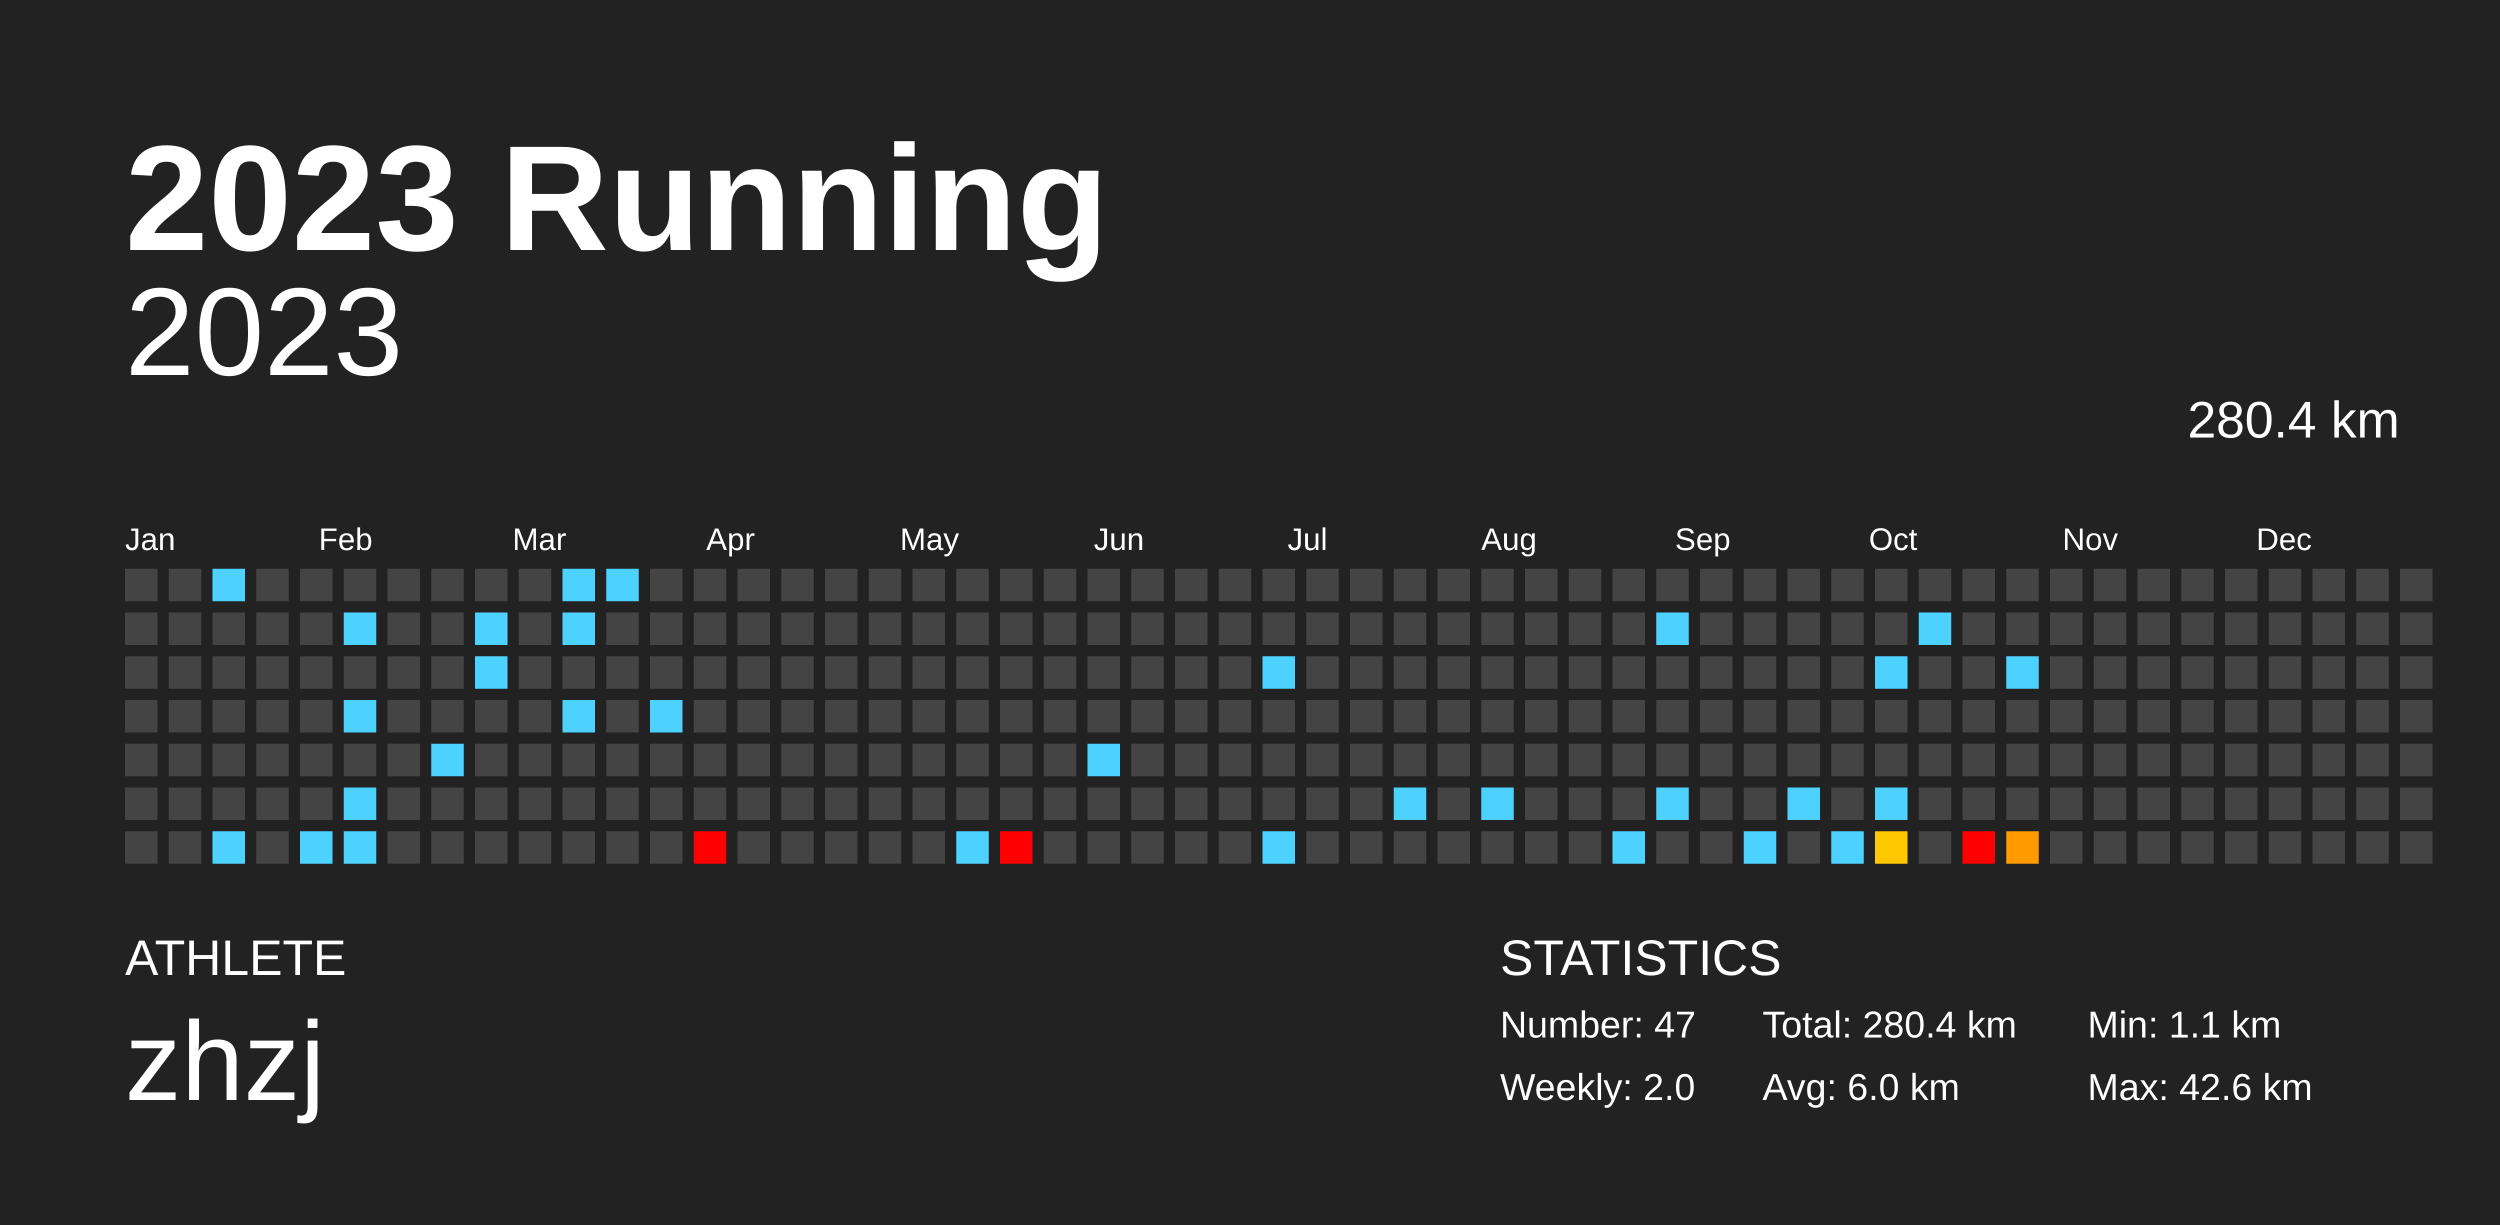
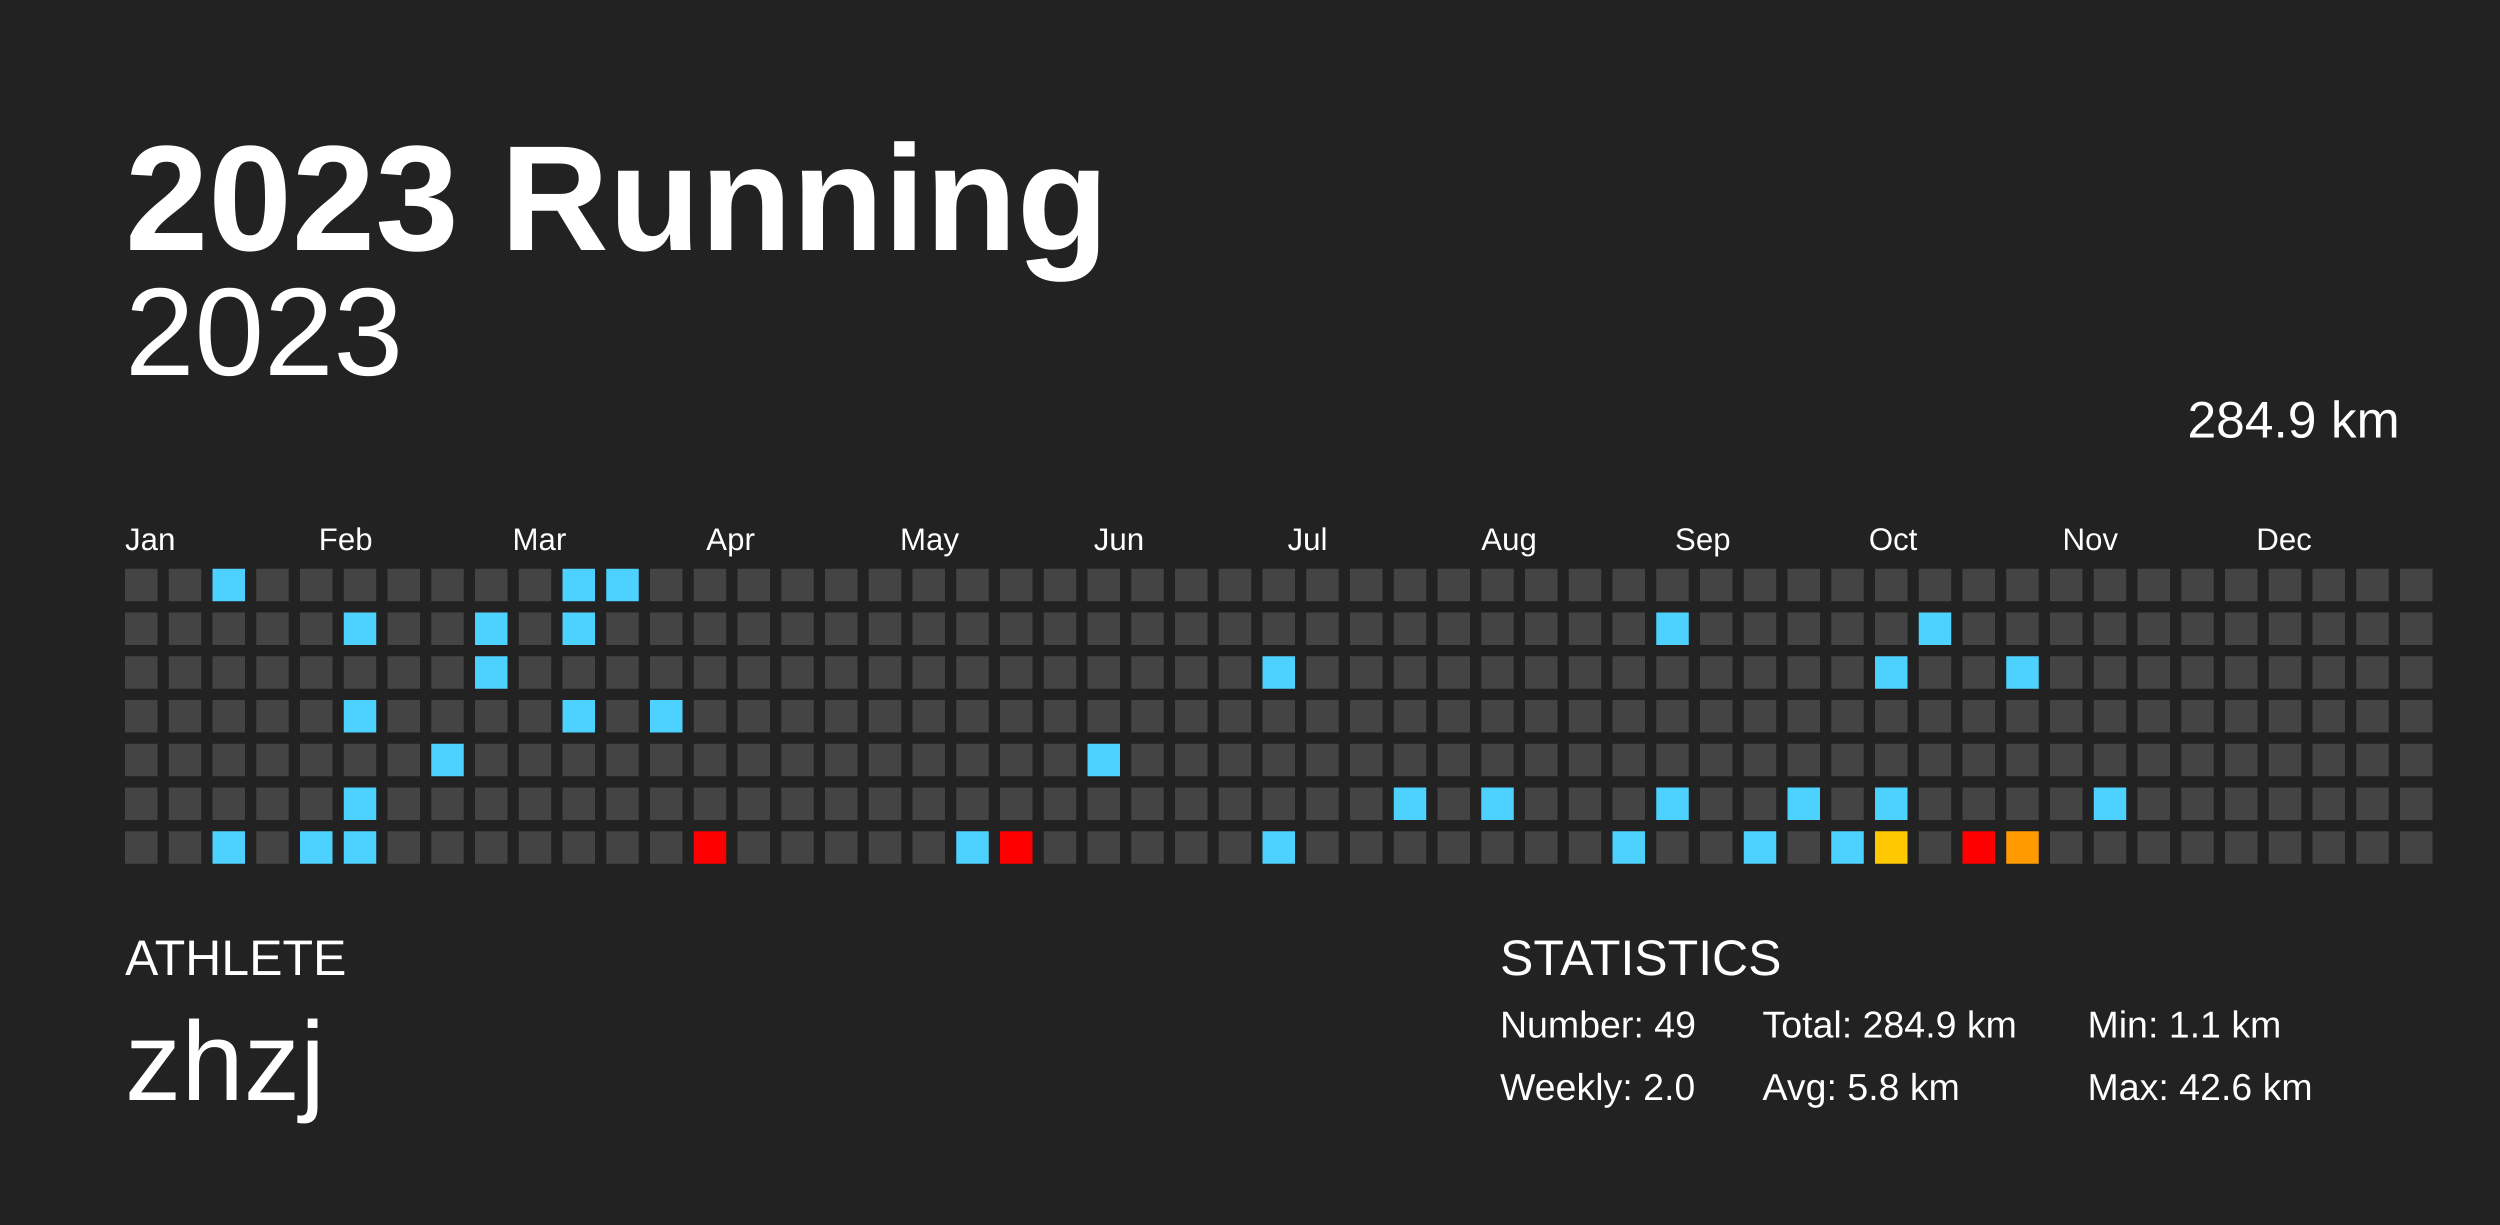
<svg xmlns="http://www.w3.org/2000/svg" baseProfile="full" height="98mm" version="1.1" viewBox="0,0,200,98" width="200mm">
  <defs />
  <rect fill="#222222" height="98" width="200" x="0" y="0" />
  <text fill="#FFFFFF" style="font-size:12px; font-family:Arial; font-weight:bold;" x="10" y="20">2023 Running</text>
  <text fill="#FFFFFF" style="font-size:4px; font-family:Arial" x="10" y="78">ATHLETE</text>
  <text fill="#FFFFFF" style="font-size:9px; font-family:Arial" x="10" y="88">zhzj</text>
  <text fill="#FFFFFF" style="font-size:4px; font-family:Arial" x="120" y="78">STATISTICS</text>
-   <text fill="#FFFFFF" style="font-size:3px; font-family:Arial" x="120" y="83">Number: 47</text>
+   <text fill="#FFFFFF" style="font-size:3px; font-family:Arial" x="120" y="83">Number: 49</text>
  <text fill="#FFFFFF" style="font-size:3px; font-family:Arial" x="120" y="88">Weekly: 2.0</text>
-   <text fill="#FFFFFF" style="font-size:3px; font-family:Arial" x="141" y="83">Total: 280.4 km</text>
-   <text fill="#FFFFFF" style="font-size:3px; font-family:Arial" x="141" y="88">Avg: 6.0 km</text>
+   <text fill="#FFFFFF" style="font-size:3px; font-family:Arial" x="141" y="83">Total: 284.9 km</text>
+   <text fill="#FFFFFF" style="font-size:3px; font-family:Arial" x="141" y="88">Avg: 5.8 km</text>
  <text fill="#FFFFFF" style="font-size:3px; font-family:Arial" x="167" y="83">Min: 1.1 km</text>
  <text fill="#FFFFFF" style="font-size:3px; font-family:Arial" x="167" y="88">Max: 42.6 km</text>
  <text alignment-baseline="hanging" fill="#FFFFFF" style="font-size:10.0px; font-family:Arial;" x="10" y="30">2023</text>
-   <text alignment-baseline="hanging" fill="#FFFFFF" style="font-size:4.125px; font-family:Arial;" x="175" y="35">280.4 km</text>
+   <text alignment-baseline="hanging" fill="#FFFFFF" style="font-size:4.125px; font-family:Arial;" x="175" y="35">284.9 km</text>
  <text fill="#FFFFFF" style="font-size:2.5px; font-family:Arial" x="10.0" y="44">Jan</text>
  <text fill="#FFFFFF" style="font-size:2.5px; font-family:Arial" x="25.5" y="44">Feb</text>
  <text fill="#FFFFFF" style="font-size:2.5px; font-family:Arial" x="41.0" y="44">Mar</text>
  <text fill="#FFFFFF" style="font-size:2.5px; font-family:Arial" x="56.5" y="44">Apr</text>
  <text fill="#FFFFFF" style="font-size:2.5px; font-family:Arial" x="72.0" y="44">May</text>
  <text fill="#FFFFFF" style="font-size:2.5px; font-family:Arial" x="87.5" y="44">Jun</text>
  <text fill="#FFFFFF" style="font-size:2.5px; font-family:Arial" x="103.0" y="44">Jul</text>
  <text fill="#FFFFFF" style="font-size:2.5px; font-family:Arial" x="118.5" y="44">Aug</text>
  <text fill="#FFFFFF" style="font-size:2.5px; font-family:Arial" x="134.0" y="44">Sep</text>
  <text fill="#FFFFFF" style="font-size:2.5px; font-family:Arial" x="149.5" y="44">Oct</text>
  <text fill="#FFFFFF" style="font-size:2.5px; font-family:Arial" x="165.0" y="44">Nov</text>
  <text fill="#FFFFFF" style="font-size:2.5px; font-family:Arial" x="180.5" y="44">Dec</text>
  <rect fill="#444444" height="2.6" width="2.6" x="10.0" y="45.5" />
  <rect fill="#444444" height="2.6" width="2.6" x="10.0" y="49.0" />
  <rect fill="#444444" height="2.6" width="2.6" x="10.0" y="52.5" />
  <rect fill="#444444" height="2.6" width="2.6" x="10.0" y="56.0" />
  <rect fill="#444444" height="2.6" width="2.6" x="10.0" y="59.5" />
  <rect fill="#444444" height="2.6" width="2.6" x="10.0" y="63.0" />
  <rect fill="#444444" height="2.6" width="2.6" x="10.0" y="66.5" />
  <rect fill="#444444" height="2.6" width="2.6" x="13.5" y="45.5" />
  <rect fill="#444444" height="2.6" width="2.6" x="13.5" y="49.0" />
  <rect fill="#444444" height="2.6" width="2.6" x="13.5" y="52.5" />
  <rect fill="#444444" height="2.6" width="2.6" x="13.5" y="56.0" />
  <rect fill="#444444" height="2.6" width="2.6" x="13.5" y="59.5" />
  <rect fill="#444444" height="2.6" width="2.6" x="13.5" y="63.0" />
  <rect fill="#444444" height="2.6" width="2.6" x="13.5" y="66.5" />
  <rect fill="#4dd2ff" height="2.6" width="2.6" x="17.0" y="45.5" />
  <rect fill="#444444" height="2.6" width="2.6" x="17.0" y="49.0" />
  <rect fill="#444444" height="2.6" width="2.6" x="17.0" y="52.5" />
  <rect fill="#444444" height="2.6" width="2.6" x="17.0" y="56.0" />
  <rect fill="#444444" height="2.6" width="2.6" x="17.0" y="59.5" />
  <rect fill="#444444" height="2.6" width="2.6" x="17.0" y="63.0" />
  <rect fill="#4dd2ff" height="2.6" width="2.6" x="17.0" y="66.5" />
  <rect fill="#444444" height="2.6" width="2.6" x="20.5" y="45.5" />
  <rect fill="#444444" height="2.6" width="2.6" x="20.5" y="49.0" />
  <rect fill="#444444" height="2.6" width="2.6" x="20.5" y="52.5" />
  <rect fill="#444444" height="2.6" width="2.6" x="20.5" y="56.0" />
  <rect fill="#444444" height="2.6" width="2.6" x="20.5" y="59.5" />
  <rect fill="#444444" height="2.6" width="2.6" x="20.5" y="63.0" />
  <rect fill="#444444" height="2.6" width="2.6" x="20.5" y="66.5" />
  <rect fill="#444444" height="2.6" width="2.6" x="24.0" y="45.5" />
  <rect fill="#444444" height="2.6" width="2.6" x="24.0" y="49.0" />
  <rect fill="#444444" height="2.6" width="2.6" x="24.0" y="52.5" />
  <rect fill="#444444" height="2.6" width="2.6" x="24.0" y="56.0" />
  <rect fill="#444444" height="2.6" width="2.6" x="24.0" y="59.5" />
  <rect fill="#444444" height="2.6" width="2.6" x="24.0" y="63.0" />
  <rect fill="#4dd2ff" height="2.6" width="2.6" x="24.0" y="66.5" />
  <rect fill="#444444" height="2.6" width="2.6" x="27.5" y="45.5" />
  <rect fill="#4dd2ff" height="2.6" width="2.6" x="27.5" y="49.0" />
  <rect fill="#444444" height="2.6" width="2.6" x="27.5" y="52.5" />
  <rect fill="#4dd2ff" height="2.6" width="2.6" x="27.5" y="56.0" />
  <rect fill="#444444" height="2.6" width="2.6" x="27.5" y="59.5" />
  <rect fill="#4dd2ff" height="2.6" width="2.6" x="27.5" y="63.0" />
  <rect fill="#4dd2ff" height="2.6" width="2.6" x="27.5" y="66.5" />
  <rect fill="#444444" height="2.6" width="2.6" x="31.0" y="45.5" />
  <rect fill="#444444" height="2.6" width="2.6" x="31.0" y="49.0" />
  <rect fill="#444444" height="2.6" width="2.6" x="31.0" y="52.5" />
  <rect fill="#444444" height="2.6" width="2.6" x="31.0" y="56.0" />
  <rect fill="#444444" height="2.6" width="2.6" x="31.0" y="59.5" />
  <rect fill="#444444" height="2.6" width="2.6" x="31.0" y="63.0" />
  <rect fill="#444444" height="2.6" width="2.6" x="31.0" y="66.5" />
  <rect fill="#444444" height="2.6" width="2.6" x="34.5" y="45.5" />
  <rect fill="#444444" height="2.6" width="2.6" x="34.5" y="49.0" />
  <rect fill="#444444" height="2.6" width="2.6" x="34.5" y="52.5" />
  <rect fill="#444444" height="2.6" width="2.6" x="34.5" y="56.0" />
  <rect fill="#4dd2ff" height="2.6" width="2.6" x="34.5" y="59.5" />
  <rect fill="#444444" height="2.6" width="2.6" x="34.5" y="63.0" />
  <rect fill="#444444" height="2.6" width="2.6" x="34.5" y="66.5" />
  <rect fill="#444444" height="2.6" width="2.6" x="38.0" y="45.5" />
  <rect fill="#4dd2ff" height="2.6" width="2.6" x="38.0" y="49.0" />
  <rect fill="#4dd2ff" height="2.6" width="2.6" x="38.0" y="52.5" />
  <rect fill="#444444" height="2.6" width="2.6" x="38.0" y="56.0" />
  <rect fill="#444444" height="2.6" width="2.6" x="38.0" y="59.5" />
  <rect fill="#444444" height="2.6" width="2.6" x="38.0" y="63.0" />
  <rect fill="#444444" height="2.6" width="2.6" x="38.0" y="66.5" />
  <rect fill="#444444" height="2.6" width="2.6" x="41.5" y="45.5" />
  <rect fill="#444444" height="2.6" width="2.6" x="41.5" y="49.0" />
  <rect fill="#444444" height="2.6" width="2.6" x="41.5" y="52.5" />
  <rect fill="#444444" height="2.6" width="2.6" x="41.5" y="56.0" />
  <rect fill="#444444" height="2.6" width="2.6" x="41.5" y="59.5" />
  <rect fill="#444444" height="2.6" width="2.6" x="41.5" y="63.0" />
  <rect fill="#444444" height="2.6" width="2.6" x="41.5" y="66.5" />
  <rect fill="#4dd2ff" height="2.6" width="2.6" x="45.0" y="45.5" />
  <rect fill="#4dd2ff" height="2.6" width="2.6" x="45.0" y="49.0" />
  <rect fill="#444444" height="2.6" width="2.6" x="45.0" y="52.5" />
  <rect fill="#4dd2ff" height="2.6" width="2.6" x="45.0" y="56.0" />
  <rect fill="#444444" height="2.6" width="2.6" x="45.0" y="59.5" />
  <rect fill="#444444" height="2.6" width="2.6" x="45.0" y="63.0" />
  <rect fill="#444444" height="2.6" width="2.6" x="45.0" y="66.5" />
  <rect fill="#4dd2ff" height="2.6" width="2.6" x="48.5" y="45.5" />
  <rect fill="#444444" height="2.6" width="2.6" x="48.5" y="49.0" />
  <rect fill="#444444" height="2.6" width="2.6" x="48.5" y="52.5" />
  <rect fill="#444444" height="2.6" width="2.6" x="48.5" y="56.0" />
  <rect fill="#444444" height="2.6" width="2.6" x="48.5" y="59.5" />
  <rect fill="#444444" height="2.6" width="2.6" x="48.5" y="63.0" />
  <rect fill="#444444" height="2.6" width="2.6" x="48.5" y="66.5" />
  <rect fill="#444444" height="2.6" width="2.6" x="52.0" y="45.5" />
  <rect fill="#444444" height="2.6" width="2.6" x="52.0" y="49.0" />
  <rect fill="#444444" height="2.6" width="2.6" x="52.0" y="52.5" />
  <rect fill="#4dd2ff" height="2.6" width="2.6" x="52.0" y="56.0" />
  <rect fill="#444444" height="2.6" width="2.6" x="52.0" y="59.5" />
  <rect fill="#444444" height="2.6" width="2.6" x="52.0" y="63.0" />
  <rect fill="#444444" height="2.6" width="2.6" x="52.0" y="66.5" />
  <rect fill="#444444" height="2.6" width="2.6" x="55.5" y="45.5" />
  <rect fill="#444444" height="2.6" width="2.6" x="55.5" y="49.0" />
  <rect fill="#444444" height="2.6" width="2.6" x="55.5" y="52.5" />
  <rect fill="#444444" height="2.6" width="2.6" x="55.5" y="56.0" />
  <rect fill="#444444" height="2.6" width="2.6" x="55.5" y="59.5" />
  <rect fill="#444444" height="2.6" width="2.6" x="55.5" y="63.0" />
  <rect fill="red" height="2.6" width="2.6" x="55.5" y="66.5" />
  <rect fill="#444444" height="2.6" width="2.6" x="59.0" y="45.5" />
  <rect fill="#444444" height="2.6" width="2.6" x="59.0" y="49.0" />
  <rect fill="#444444" height="2.6" width="2.6" x="59.0" y="52.5" />
  <rect fill="#444444" height="2.6" width="2.6" x="59.0" y="56.0" />
  <rect fill="#444444" height="2.6" width="2.6" x="59.0" y="59.5" />
  <rect fill="#444444" height="2.6" width="2.6" x="59.0" y="63.0" />
  <rect fill="#444444" height="2.6" width="2.6" x="59.0" y="66.5" />
  <rect fill="#444444" height="2.6" width="2.6" x="62.5" y="45.5" />
  <rect fill="#444444" height="2.6" width="2.6" x="62.5" y="49.0" />
  <rect fill="#444444" height="2.6" width="2.6" x="62.5" y="52.5" />
  <rect fill="#444444" height="2.6" width="2.6" x="62.5" y="56.0" />
  <rect fill="#444444" height="2.6" width="2.6" x="62.5" y="59.5" />
  <rect fill="#444444" height="2.6" width="2.6" x="62.5" y="63.0" />
  <rect fill="#444444" height="2.6" width="2.6" x="62.5" y="66.5" />
  <rect fill="#444444" height="2.6" width="2.6" x="66.0" y="45.5" />
  <rect fill="#444444" height="2.6" width="2.6" x="66.0" y="49.0" />
  <rect fill="#444444" height="2.6" width="2.6" x="66.0" y="52.5" />
  <rect fill="#444444" height="2.6" width="2.6" x="66.0" y="56.0" />
  <rect fill="#444444" height="2.6" width="2.6" x="66.0" y="59.5" />
  <rect fill="#444444" height="2.6" width="2.6" x="66.0" y="63.0" />
  <rect fill="#444444" height="2.6" width="2.6" x="66.0" y="66.5" />
  <rect fill="#444444" height="2.6" width="2.6" x="69.5" y="45.5" />
  <rect fill="#444444" height="2.6" width="2.6" x="69.5" y="49.0" />
  <rect fill="#444444" height="2.6" width="2.6" x="69.5" y="52.5" />
  <rect fill="#444444" height="2.6" width="2.6" x="69.5" y="56.0" />
  <rect fill="#444444" height="2.6" width="2.6" x="69.5" y="59.5" />
  <rect fill="#444444" height="2.6" width="2.6" x="69.5" y="63.0" />
  <rect fill="#444444" height="2.6" width="2.6" x="69.5" y="66.5" />
  <rect fill="#444444" height="2.6" width="2.6" x="73.0" y="45.5" />
  <rect fill="#444444" height="2.6" width="2.6" x="73.0" y="49.0" />
  <rect fill="#444444" height="2.6" width="2.6" x="73.0" y="52.5" />
  <rect fill="#444444" height="2.6" width="2.6" x="73.0" y="56.0" />
  <rect fill="#444444" height="2.6" width="2.6" x="73.0" y="59.5" />
  <rect fill="#444444" height="2.6" width="2.6" x="73.0" y="63.0" />
  <rect fill="#444444" height="2.6" width="2.6" x="73.0" y="66.5" />
  <rect fill="#444444" height="2.6" width="2.6" x="76.5" y="45.5" />
  <rect fill="#444444" height="2.6" width="2.6" x="76.5" y="49.0" />
  <rect fill="#444444" height="2.6" width="2.6" x="76.5" y="52.5" />
  <rect fill="#444444" height="2.6" width="2.6" x="76.5" y="56.0" />
  <rect fill="#444444" height="2.6" width="2.6" x="76.5" y="59.5" />
  <rect fill="#444444" height="2.6" width="2.6" x="76.5" y="63.0" />
  <rect fill="#4dd2ff" height="2.6" width="2.6" x="76.5" y="66.5" />
  <rect fill="#444444" height="2.6" width="2.6" x="80.0" y="45.5" />
  <rect fill="#444444" height="2.6" width="2.6" x="80.0" y="49.0" />
  <rect fill="#444444" height="2.6" width="2.6" x="80.0" y="52.5" />
  <rect fill="#444444" height="2.6" width="2.6" x="80.0" y="56.0" />
  <rect fill="#444444" height="2.6" width="2.6" x="80.0" y="59.5" />
  <rect fill="#444444" height="2.6" width="2.6" x="80.0" y="63.0" />
  <rect fill="red" height="2.6" width="2.6" x="80.0" y="66.5" />
  <rect fill="#444444" height="2.6" width="2.6" x="83.5" y="45.5" />
  <rect fill="#444444" height="2.6" width="2.6" x="83.5" y="49.0" />
  <rect fill="#444444" height="2.6" width="2.6" x="83.5" y="52.5" />
  <rect fill="#444444" height="2.6" width="2.6" x="83.5" y="56.0" />
  <rect fill="#444444" height="2.6" width="2.6" x="83.5" y="59.5" />
  <rect fill="#444444" height="2.6" width="2.6" x="83.5" y="63.0" />
  <rect fill="#444444" height="2.6" width="2.6" x="83.5" y="66.5" />
  <rect fill="#444444" height="2.6" width="2.6" x="87.0" y="45.5" />
  <rect fill="#444444" height="2.6" width="2.6" x="87.0" y="49.0" />
  <rect fill="#444444" height="2.6" width="2.6" x="87.0" y="52.5" />
  <rect fill="#444444" height="2.6" width="2.6" x="87.0" y="56.0" />
  <rect fill="#4dd2ff" height="2.6" width="2.6" x="87.0" y="59.5" />
  <rect fill="#444444" height="2.6" width="2.6" x="87.0" y="63.0" />
  <rect fill="#444444" height="2.6" width="2.6" x="87.0" y="66.5" />
  <rect fill="#444444" height="2.6" width="2.6" x="90.5" y="45.5" />
  <rect fill="#444444" height="2.6" width="2.6" x="90.5" y="49.0" />
  <rect fill="#444444" height="2.6" width="2.6" x="90.5" y="52.5" />
  <rect fill="#444444" height="2.6" width="2.6" x="90.5" y="56.0" />
  <rect fill="#444444" height="2.6" width="2.6" x="90.5" y="59.5" />
  <rect fill="#444444" height="2.6" width="2.6" x="90.5" y="63.0" />
  <rect fill="#444444" height="2.6" width="2.6" x="90.5" y="66.5" />
  <rect fill="#444444" height="2.6" width="2.6" x="94.0" y="45.5" />
  <rect fill="#444444" height="2.6" width="2.6" x="94.0" y="49.0" />
  <rect fill="#444444" height="2.6" width="2.6" x="94.0" y="52.5" />
  <rect fill="#444444" height="2.6" width="2.6" x="94.0" y="56.0" />
  <rect fill="#444444" height="2.6" width="2.6" x="94.0" y="59.5" />
  <rect fill="#444444" height="2.6" width="2.6" x="94.0" y="63.0" />
  <rect fill="#444444" height="2.6" width="2.6" x="94.0" y="66.5" />
  <rect fill="#444444" height="2.6" width="2.6" x="97.5" y="45.5" />
  <rect fill="#444444" height="2.6" width="2.6" x="97.5" y="49.0" />
  <rect fill="#444444" height="2.6" width="2.6" x="97.5" y="52.5" />
  <rect fill="#444444" height="2.6" width="2.6" x="97.5" y="56.0" />
  <rect fill="#444444" height="2.6" width="2.6" x="97.5" y="59.5" />
  <rect fill="#444444" height="2.6" width="2.6" x="97.5" y="63.0" />
  <rect fill="#444444" height="2.6" width="2.6" x="97.5" y="66.5" />
  <rect fill="#444444" height="2.6" width="2.6" x="101.0" y="45.5" />
  <rect fill="#444444" height="2.6" width="2.6" x="101.0" y="49.0" />
  <rect fill="#4dd2ff" height="2.6" width="2.6" x="101.0" y="52.5" />
  <rect fill="#444444" height="2.6" width="2.6" x="101.0" y="56.0" />
  <rect fill="#444444" height="2.6" width="2.6" x="101.0" y="59.5" />
  <rect fill="#444444" height="2.6" width="2.6" x="101.0" y="63.0" />
  <rect fill="#4dd2ff" height="2.6" width="2.6" x="101.0" y="66.5" />
  <rect fill="#444444" height="2.6" width="2.6" x="104.5" y="45.5" />
  <rect fill="#444444" height="2.6" width="2.6" x="104.5" y="49.0" />
  <rect fill="#444444" height="2.6" width="2.6" x="104.5" y="52.5" />
  <rect fill="#444444" height="2.6" width="2.6" x="104.5" y="56.0" />
  <rect fill="#444444" height="2.6" width="2.6" x="104.5" y="59.5" />
  <rect fill="#444444" height="2.6" width="2.6" x="104.5" y="63.0" />
  <rect fill="#444444" height="2.6" width="2.6" x="104.5" y="66.5" />
  <rect fill="#444444" height="2.6" width="2.6" x="108.0" y="45.5" />
  <rect fill="#444444" height="2.6" width="2.6" x="108.0" y="49.0" />
  <rect fill="#444444" height="2.6" width="2.6" x="108.0" y="52.5" />
  <rect fill="#444444" height="2.6" width="2.6" x="108.0" y="56.0" />
  <rect fill="#444444" height="2.6" width="2.6" x="108.0" y="59.5" />
  <rect fill="#444444" height="2.6" width="2.6" x="108.0" y="63.0" />
  <rect fill="#444444" height="2.6" width="2.6" x="108.0" y="66.5" />
  <rect fill="#444444" height="2.6" width="2.6" x="111.5" y="45.5" />
  <rect fill="#444444" height="2.6" width="2.6" x="111.5" y="49.0" />
  <rect fill="#444444" height="2.6" width="2.6" x="111.5" y="52.5" />
  <rect fill="#444444" height="2.6" width="2.6" x="111.5" y="56.0" />
  <rect fill="#444444" height="2.6" width="2.6" x="111.5" y="59.5" />
  <rect fill="#4dd2ff" height="2.6" width="2.6" x="111.5" y="63.0" />
  <rect fill="#444444" height="2.6" width="2.6" x="111.5" y="66.5" />
  <rect fill="#444444" height="2.6" width="2.6" x="115.0" y="45.5" />
  <rect fill="#444444" height="2.6" width="2.6" x="115.0" y="49.0" />
  <rect fill="#444444" height="2.6" width="2.6" x="115.0" y="52.5" />
  <rect fill="#444444" height="2.6" width="2.6" x="115.0" y="56.0" />
  <rect fill="#444444" height="2.6" width="2.6" x="115.0" y="59.5" />
  <rect fill="#444444" height="2.6" width="2.6" x="115.0" y="63.0" />
  <rect fill="#444444" height="2.6" width="2.6" x="115.0" y="66.5" />
  <rect fill="#444444" height="2.6" width="2.6" x="118.5" y="45.5" />
  <rect fill="#444444" height="2.6" width="2.6" x="118.5" y="49.0" />
  <rect fill="#444444" height="2.6" width="2.6" x="118.5" y="52.5" />
  <rect fill="#444444" height="2.6" width="2.6" x="118.5" y="56.0" />
  <rect fill="#444444" height="2.6" width="2.6" x="118.5" y="59.5" />
  <rect fill="#4dd2ff" height="2.6" width="2.6" x="118.5" y="63.0" />
  <rect fill="#444444" height="2.6" width="2.6" x="118.5" y="66.5" />
  <rect fill="#444444" height="2.6" width="2.6" x="122.0" y="45.5" />
  <rect fill="#444444" height="2.6" width="2.6" x="122.0" y="49.0" />
  <rect fill="#444444" height="2.6" width="2.6" x="122.0" y="52.5" />
  <rect fill="#444444" height="2.6" width="2.6" x="122.0" y="56.0" />
  <rect fill="#444444" height="2.6" width="2.6" x="122.0" y="59.5" />
  <rect fill="#444444" height="2.6" width="2.6" x="122.0" y="63.0" />
  <rect fill="#444444" height="2.6" width="2.6" x="122.0" y="66.5" />
  <rect fill="#444444" height="2.6" width="2.6" x="125.5" y="45.5" />
  <rect fill="#444444" height="2.6" width="2.6" x="125.5" y="49.0" />
  <rect fill="#444444" height="2.6" width="2.6" x="125.5" y="52.5" />
  <rect fill="#444444" height="2.6" width="2.6" x="125.5" y="56.0" />
  <rect fill="#444444" height="2.6" width="2.6" x="125.5" y="59.5" />
  <rect fill="#444444" height="2.6" width="2.6" x="125.5" y="63.0" />
  <rect fill="#444444" height="2.6" width="2.6" x="125.5" y="66.5" />
  <rect fill="#444444" height="2.6" width="2.6" x="129.0" y="45.5" />
  <rect fill="#444444" height="2.6" width="2.6" x="129.0" y="49.0" />
  <rect fill="#444444" height="2.6" width="2.6" x="129.0" y="52.5" />
  <rect fill="#444444" height="2.6" width="2.6" x="129.0" y="56.0" />
  <rect fill="#444444" height="2.6" width="2.6" x="129.0" y="59.5" />
  <rect fill="#444444" height="2.6" width="2.6" x="129.0" y="63.0" />
  <rect fill="#4dd2ff" height="2.6" width="2.6" x="129.0" y="66.5" />
  <rect fill="#444444" height="2.6" width="2.6" x="132.5" y="45.5" />
  <rect fill="#4dd2ff" height="2.6" width="2.6" x="132.5" y="49.0" />
  <rect fill="#444444" height="2.6" width="2.6" x="132.5" y="52.5" />
  <rect fill="#444444" height="2.6" width="2.6" x="132.5" y="56.0" />
  <rect fill="#444444" height="2.6" width="2.6" x="132.5" y="59.5" />
  <rect fill="#4dd2ff" height="2.6" width="2.6" x="132.5" y="63.0" />
  <rect fill="#444444" height="2.6" width="2.6" x="132.5" y="66.5" />
  <rect fill="#444444" height="2.6" width="2.6" x="136.0" y="45.5" />
  <rect fill="#444444" height="2.6" width="2.6" x="136.0" y="49.0" />
  <rect fill="#444444" height="2.6" width="2.6" x="136.0" y="52.5" />
  <rect fill="#444444" height="2.6" width="2.6" x="136.0" y="56.0" />
  <rect fill="#444444" height="2.6" width="2.6" x="136.0" y="59.5" />
  <rect fill="#444444" height="2.6" width="2.6" x="136.0" y="63.0" />
  <rect fill="#444444" height="2.6" width="2.6" x="136.0" y="66.5" />
  <rect fill="#444444" height="2.6" width="2.6" x="139.5" y="45.5" />
  <rect fill="#444444" height="2.6" width="2.6" x="139.5" y="49.0" />
  <rect fill="#444444" height="2.6" width="2.6" x="139.5" y="52.5" />
  <rect fill="#444444" height="2.6" width="2.6" x="139.5" y="56.0" />
  <rect fill="#444444" height="2.6" width="2.6" x="139.5" y="59.5" />
  <rect fill="#444444" height="2.6" width="2.6" x="139.5" y="63.0" />
  <rect fill="#4dd2ff" height="2.6" width="2.6" x="139.5" y="66.5" />
  <rect fill="#444444" height="2.6" width="2.6" x="143.0" y="45.5" />
  <rect fill="#444444" height="2.6" width="2.6" x="143.0" y="49.0" />
  <rect fill="#444444" height="2.6" width="2.6" x="143.0" y="52.5" />
  <rect fill="#444444" height="2.6" width="2.6" x="143.0" y="56.0" />
  <rect fill="#444444" height="2.6" width="2.6" x="143.0" y="59.5" />
  <rect fill="#4dd2ff" height="2.6" width="2.6" x="143.0" y="63.0" />
  <rect fill="#444444" height="2.6" width="2.6" x="143.0" y="66.5" />
  <rect fill="#444444" height="2.6" width="2.6" x="146.5" y="45.5" />
  <rect fill="#444444" height="2.6" width="2.6" x="146.5" y="49.0" />
  <rect fill="#444444" height="2.6" width="2.6" x="146.5" y="52.5" />
  <rect fill="#444444" height="2.6" width="2.6" x="146.5" y="56.0" />
  <rect fill="#444444" height="2.6" width="2.6" x="146.5" y="59.5" />
  <rect fill="#444444" height="2.6" width="2.6" x="146.5" y="63.0" />
  <rect fill="#4dd2ff" height="2.6" width="2.6" x="146.5" y="66.5" />
  <rect fill="#444444" height="2.6" width="2.6" x="150.0" y="45.5" />
  <rect fill="#444444" height="2.6" width="2.6" x="150.0" y="49.0" />
  <rect fill="#4dd2ff" height="2.6" width="2.6" x="150.0" y="52.5" />
  <rect fill="#444444" height="2.6" width="2.6" x="150.0" y="56.0" />
  <rect fill="#444444" height="2.6" width="2.6" x="150.0" y="59.5" />
  <rect fill="#4dd2ff" height="2.6" width="2.6" x="150.0" y="63.0" />
  <rect fill="#ffc800" height="2.6" width="2.6" x="150.0" y="66.5" />
  <rect fill="#444444" height="2.6" width="2.6" x="153.5" y="45.5" />
  <rect fill="#4dd2ff" height="2.6" width="2.6" x="153.5" y="49.0" />
  <rect fill="#444444" height="2.6" width="2.6" x="153.5" y="52.5" />
  <rect fill="#444444" height="2.6" width="2.6" x="153.5" y="56.0" />
  <rect fill="#444444" height="2.6" width="2.6" x="153.5" y="59.5" />
  <rect fill="#444444" height="2.6" width="2.6" x="153.5" y="63.0" />
  <rect fill="#444444" height="2.6" width="2.6" x="153.5" y="66.5" />
  <rect fill="#444444" height="2.6" width="2.6" x="157.0" y="45.5" />
  <rect fill="#444444" height="2.6" width="2.6" x="157.0" y="49.0" />
  <rect fill="#444444" height="2.6" width="2.6" x="157.0" y="52.5" />
  <rect fill="#444444" height="2.6" width="2.6" x="157.0" y="56.0" />
  <rect fill="#444444" height="2.6" width="2.6" x="157.0" y="59.5" />
  <rect fill="#444444" height="2.6" width="2.6" x="157.0" y="63.0" />
  <rect fill="red" height="2.6" width="2.6" x="157.0" y="66.5" />
  <rect fill="#444444" height="2.6" width="2.6" x="160.5" y="45.5" />
  <rect fill="#444444" height="2.6" width="2.6" x="160.5" y="49.0" />
  <rect fill="#4dd2ff" height="2.6" width="2.6" x="160.5" y="52.5" />
  <rect fill="#444444" height="2.6" width="2.6" x="160.5" y="56.0" />
  <rect fill="#444444" height="2.6" width="2.6" x="160.5" y="59.5" />
  <rect fill="#444444" height="2.6" width="2.6" x="160.5" y="63.0" />
  <rect fill="#ff9b00" height="2.6" width="2.6" x="160.5" y="66.5" />
  <rect fill="#444444" height="2.6" width="2.6" x="164.0" y="45.5" />
  <rect fill="#444444" height="2.6" width="2.6" x="164.0" y="49.0" />
  <rect fill="#444444" height="2.6" width="2.6" x="164.0" y="52.5" />
  <rect fill="#444444" height="2.6" width="2.6" x="164.0" y="56.0" />
  <rect fill="#444444" height="2.6" width="2.6" x="164.0" y="59.5" />
  <rect fill="#444444" height="2.6" width="2.6" x="164.0" y="63.0" />
  <rect fill="#444444" height="2.6" width="2.6" x="164.0" y="66.5" />
  <rect fill="#444444" height="2.6" width="2.6" x="167.5" y="45.5" />
  <rect fill="#444444" height="2.6" width="2.6" x="167.5" y="49.0" />
  <rect fill="#444444" height="2.6" width="2.6" x="167.5" y="52.5" />
  <rect fill="#444444" height="2.6" width="2.6" x="167.5" y="56.0" />
  <rect fill="#444444" height="2.6" width="2.6" x="167.5" y="59.5" />
-   <rect fill="#444444" height="2.6" width="2.6" x="167.5" y="63.0" />
+   <rect fill="#4dd2ff" height="2.6" width="2.6" x="167.5" y="63.0" />
  <rect fill="#444444" height="2.6" width="2.6" x="167.5" y="66.5" />
  <rect fill="#444444" height="2.6" width="2.6" x="171.0" y="45.5" />
  <rect fill="#444444" height="2.6" width="2.6" x="171.0" y="49.0" />
  <rect fill="#444444" height="2.6" width="2.6" x="171.0" y="52.5" />
  <rect fill="#444444" height="2.6" width="2.6" x="171.0" y="56.0" />
  <rect fill="#444444" height="2.6" width="2.6" x="171.0" y="59.5" />
  <rect fill="#444444" height="2.6" width="2.6" x="171.0" y="63.0" />
  <rect fill="#444444" height="2.6" width="2.6" x="171.0" y="66.5" />
  <rect fill="#444444" height="2.6" width="2.6" x="174.5" y="45.5" />
  <rect fill="#444444" height="2.6" width="2.6" x="174.5" y="49.0" />
  <rect fill="#444444" height="2.6" width="2.6" x="174.5" y="52.5" />
  <rect fill="#444444" height="2.6" width="2.6" x="174.5" y="56.0" />
  <rect fill="#444444" height="2.6" width="2.6" x="174.5" y="59.5" />
  <rect fill="#444444" height="2.6" width="2.6" x="174.5" y="63.0" />
  <rect fill="#444444" height="2.6" width="2.6" x="174.5" y="66.5" />
  <rect fill="#444444" height="2.6" width="2.6" x="178.0" y="45.5" />
  <rect fill="#444444" height="2.6" width="2.6" x="178.0" y="49.0" />
  <rect fill="#444444" height="2.6" width="2.6" x="178.0" y="52.5" />
  <rect fill="#444444" height="2.6" width="2.6" x="178.0" y="56.0" />
  <rect fill="#444444" height="2.6" width="2.6" x="178.0" y="59.5" />
  <rect fill="#444444" height="2.6" width="2.6" x="178.0" y="63.0" />
  <rect fill="#444444" height="2.6" width="2.6" x="178.0" y="66.5" />
  <rect fill="#444444" height="2.6" width="2.6" x="181.5" y="45.5" />
  <rect fill="#444444" height="2.6" width="2.6" x="181.5" y="49.0" />
  <rect fill="#444444" height="2.6" width="2.6" x="181.5" y="52.5" />
  <rect fill="#444444" height="2.6" width="2.6" x="181.5" y="56.0" />
  <rect fill="#444444" height="2.6" width="2.6" x="181.5" y="59.5" />
  <rect fill="#444444" height="2.6" width="2.6" x="181.5" y="63.0" />
  <rect fill="#444444" height="2.6" width="2.6" x="181.5" y="66.5" />
  <rect fill="#444444" height="2.6" width="2.6" x="185.0" y="45.5" />
  <rect fill="#444444" height="2.6" width="2.6" x="185.0" y="49.0" />
  <rect fill="#444444" height="2.6" width="2.6" x="185.0" y="52.5" />
  <rect fill="#444444" height="2.6" width="2.6" x="185.0" y="56.0" />
  <rect fill="#444444" height="2.6" width="2.6" x="185.0" y="59.5" />
  <rect fill="#444444" height="2.6" width="2.6" x="185.0" y="63.0" />
  <rect fill="#444444" height="2.6" width="2.6" x="185.0" y="66.5" />
  <rect fill="#444444" height="2.6" width="2.6" x="188.5" y="45.5" />
  <rect fill="#444444" height="2.6" width="2.6" x="188.5" y="49.0" />
  <rect fill="#444444" height="2.6" width="2.6" x="188.5" y="52.5" />
  <rect fill="#444444" height="2.6" width="2.6" x="188.5" y="56.0" />
  <rect fill="#444444" height="2.6" width="2.6" x="188.5" y="59.5" />
  <rect fill="#444444" height="2.6" width="2.6" x="188.5" y="63.0" />
  <rect fill="#444444" height="2.6" width="2.6" x="188.5" y="66.5" />
  <rect fill="#444444" height="2.6" width="2.6" x="192.0" y="45.5" />
  <rect fill="#444444" height="2.6" width="2.6" x="192.0" y="49.0" />
  <rect fill="#444444" height="2.6" width="2.6" x="192.0" y="52.5" />
  <rect fill="#444444" height="2.6" width="2.6" x="192.0" y="56.0" />
  <rect fill="#444444" height="2.6" width="2.6" x="192.0" y="59.5" />
  <rect fill="#444444" height="2.6" width="2.6" x="192.0" y="63.0" />
  <rect fill="#444444" height="2.6" width="2.6" x="192.0" y="66.5" />
</svg>
